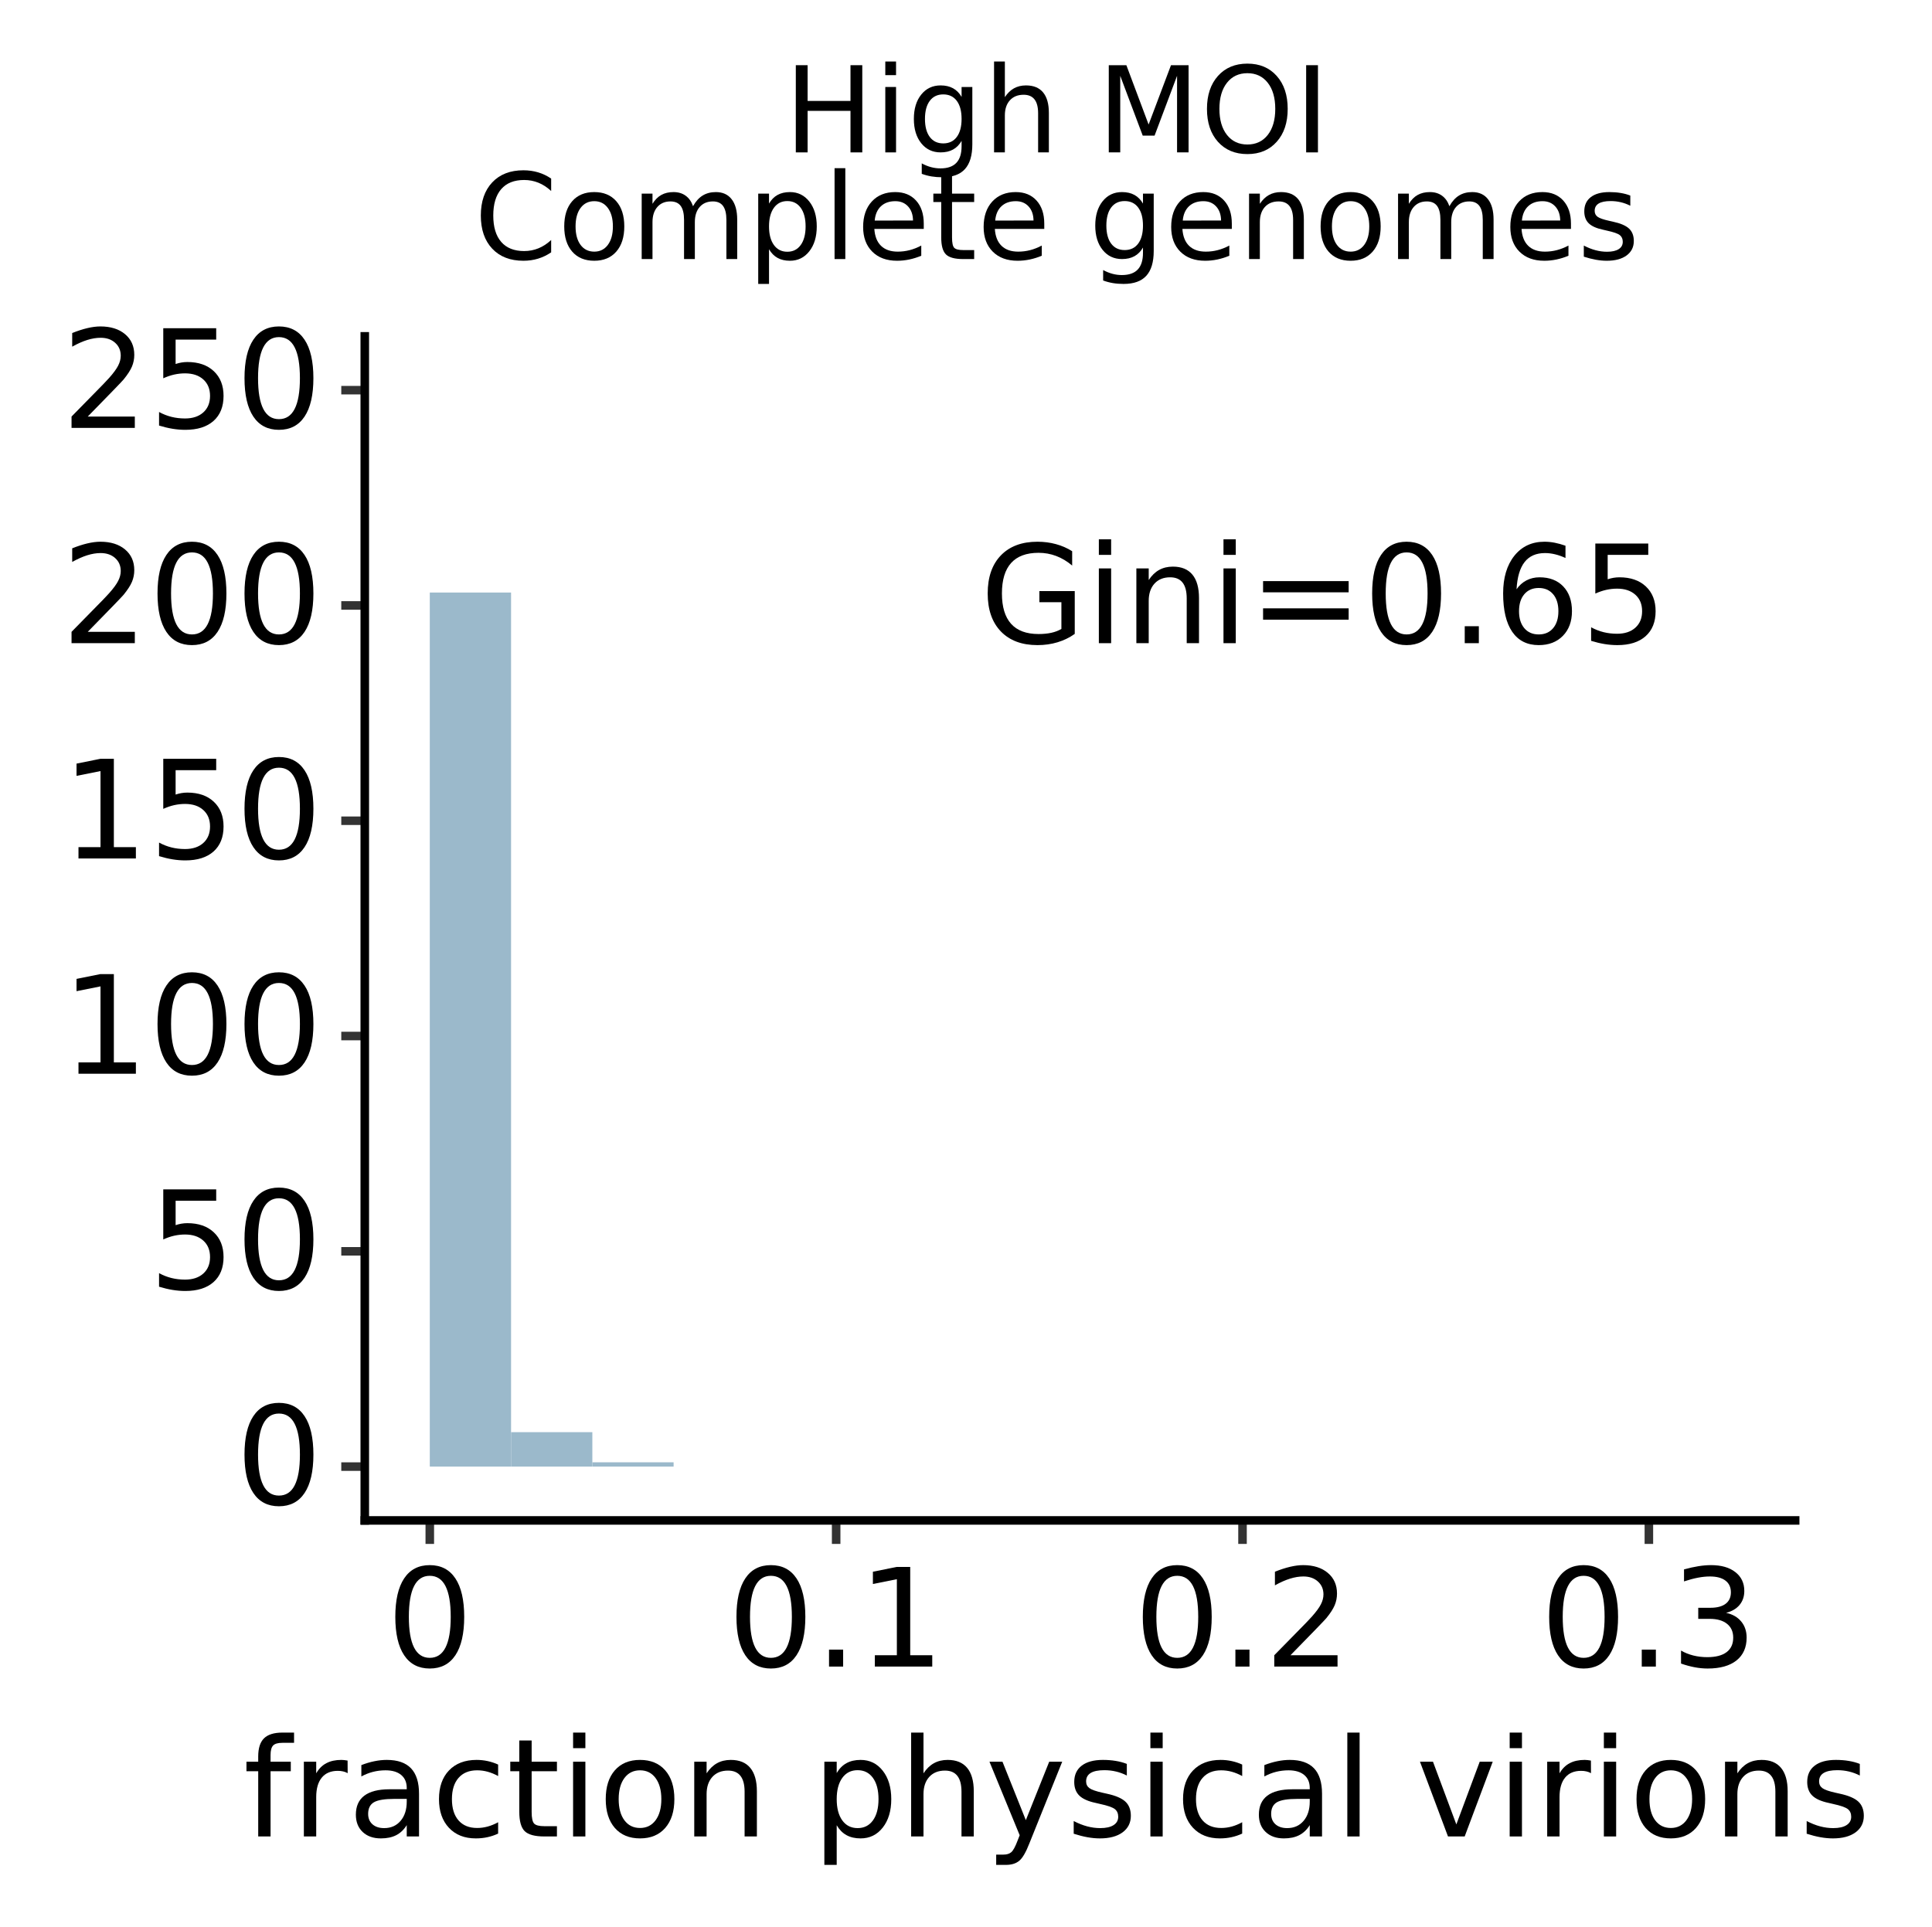
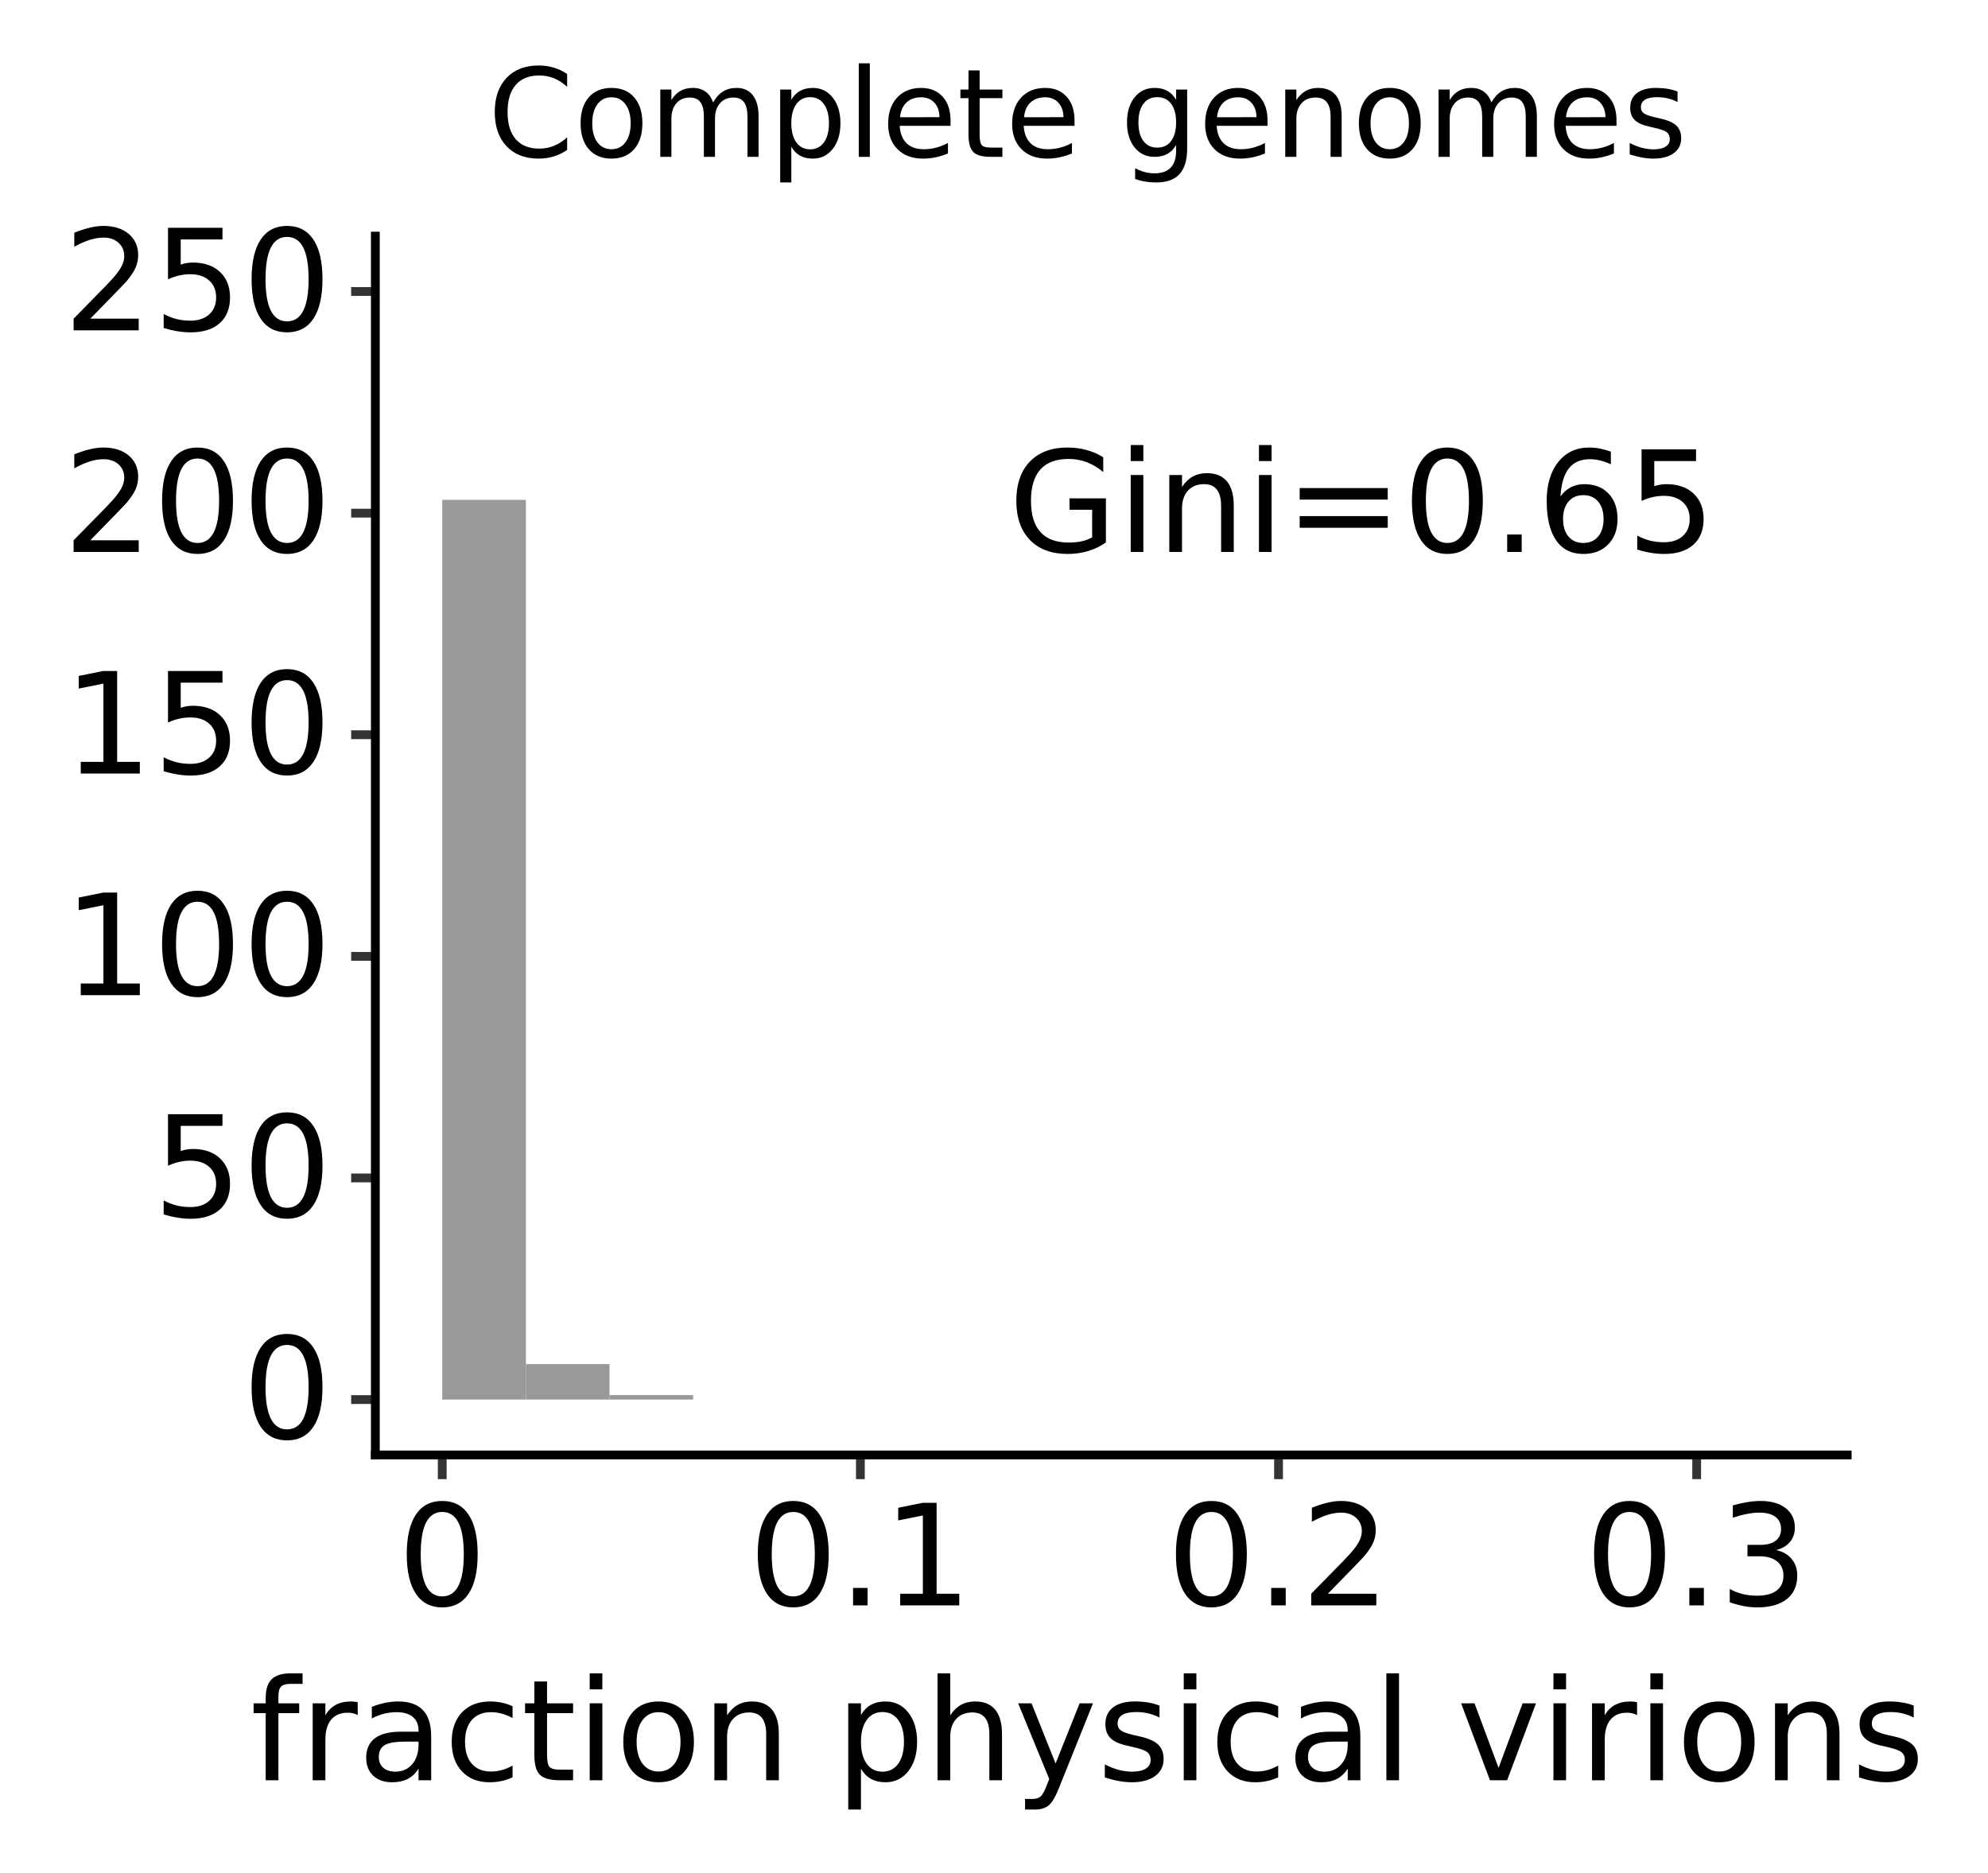
- <svg xmlns="http://www.w3.org/2000/svg" xmlns:xlink="http://www.w3.org/1999/xlink" width="226.104pt" height="225.49pt" viewBox="0 0 226.104 225.49" version="1.1">
+ <svg xmlns="http://www.w3.org/2000/svg" xmlns:xlink="http://www.w3.org/1999/xlink" width="226.104pt" height="212.971pt" viewBox="0 0 226.104 212.971" version="1.1">
  <defs>
    <style type="text/css">*{stroke-linejoin: round; stroke-linecap: butt}</style>
  </defs>
  <g id="figure_1">
    <g id="patch_1">
-       <path d="M 0 225.49  L 226.104 225.49  L 226.104 0  L 0 0  z " style="fill: #ffffff; stroke: #ffffff; stroke-linejoin: miter" />
+       <path d="M 0 212.971  L 226.104 212.971  L 226.104 0  L 0 0  z " style="fill: #ffffff; stroke: #ffffff; stroke-linejoin: miter" />
    </g>
    <g id="axes_1">
      <g id="patch_2">
-         <path d="M 42.69 177.97  L 210.09 177.97  L 210.09 39.37  L 42.69 39.37  z " style="fill: #ffffff" />
+         <path d="M 42.69 165.451  L 210.09 165.451  L 210.09 26.851  L 42.69 26.851  z " style="fill: #ffffff" />
      </g>
      <g id="matplotlib.axis_1">
        <g id="xtick_1">
          <g id="line2d_1">
-             <path d="M 50.299 177.97  " style="fill: none; stroke: #000000; stroke-width: 1.5" />
+             <path d="M 50.299 165.451  " style="fill: none; stroke: #000000; stroke-width: 1.5" />
            <defs>
-               <path id="mbdd7b489e9" d="M 0 0  L 0 2.75  " style="stroke: #333333" />
+               <path id="m77f8d688b2" d="M 0 0  L 0 2.75  " style="stroke: #333333" />
            </defs>
            <g>
-               <use xlink:href="#mbdd7b489e9" x="50.299" y="177.97" style="stroke: #333333" />
+               <use xlink:href="#m77f8d688b2" x="50.299" y="165.451" style="stroke: #333333" />
            </g>
          </g>
          <g id="text_1">
-             <g transform="translate(45.20909 195.0779)scale(0.16 -0.16)">
+             <g transform="translate(45.20909 182.5587)scale(0.16 -0.16)">
              <defs>
                <path id="DejaVuSans-30" d="M 2034 4250  Q 1547 4250 1301 3770  Q 1056 3291 1056 2328  Q 1056 1369 1301 889  Q 1547 409 2034 409  Q 2525 409 2770 889  Q 3016 1369 3016 2328  Q 3016 3291 2770 3770  Q 2525 4250 2034 4250  z M 2034 4750  Q 2819 4750 3233 4129  Q 3647 3509 3647 2328  Q 3647 1150 3233 529  Q 2819 -91 2034 -91  Q 1250 -91 836 529  Q 422 1150 422 2328  Q 422 3509 836 4129  Q 1250 4750 2034 4750  z " transform="scale(0.015625)" />
              </defs>
              <use xlink:href="#DejaVuSans-30" />
            </g>
          </g>
        </g>
        <g id="xtick_2">
          <g id="line2d_2">
-             <path d="M 97.856 177.97  " style="fill: none; stroke: #000000; stroke-width: 1.5" />
-             <g>
-               <use xlink:href="#mbdd7b489e9" x="97.856" y="177.97" style="stroke: #333333" />
+             <path d="M 97.856 165.451  " style="fill: none; stroke: #000000; stroke-width: 1.5" />
+             <g>
+               <use xlink:href="#m77f8d688b2" x="97.856" y="165.451" style="stroke: #333333" />
            </g>
          </g>
          <g id="text_2">
-             <g transform="translate(85.13341 195.0779)scale(0.16 -0.16)">
+             <g transform="translate(85.13341 182.5587)scale(0.16 -0.16)">
              <defs>
                <path id="DejaVuSans-2e" d="M 684 794  L 1344 794  L 1344 0  L 684 0  L 684 794  z " transform="scale(0.015625)" />
                <path id="DejaVuSans-31" d="M 794 531  L 1825 531  L 1825 4091  L 703 3866  L 703 4441  L 1819 4666  L 2450 4666  L 2450 531  L 3481 531  L 3481 0  L 794 0  L 794 531  z " transform="scale(0.015625)" />
              </defs>
              <use xlink:href="#DejaVuSans-30" />
              <use xlink:href="#DejaVuSans-2e" x="63.623" />
              <use xlink:href="#DejaVuSans-31" x="95.41" />
            </g>
          </g>
        </g>
        <g id="xtick_3">
          <g id="line2d_3">
-             <path d="M 145.413 177.97  " style="fill: none; stroke: #000000; stroke-width: 1.5" />
-             <g>
-               <use xlink:href="#mbdd7b489e9" x="145.413" y="177.97" style="stroke: #333333" />
+             <path d="M 145.413 165.451  " style="fill: none; stroke: #000000; stroke-width: 1.5" />
+             <g>
+               <use xlink:href="#m77f8d688b2" x="145.413" y="165.451" style="stroke: #333333" />
            </g>
          </g>
          <g id="text_3">
-             <g transform="translate(132.6902 195.0779)scale(0.16 -0.16)">
+             <g transform="translate(132.6902 182.5587)scale(0.16 -0.16)">
              <defs>
                <path id="DejaVuSans-32" d="M 1228 531  L 3431 531  L 3431 0  L 469 0  L 469 531  Q 828 903 1448 1529  Q 2069 2156 2228 2338  Q 2531 2678 2651 2914  Q 2772 3150 2772 3378  Q 2772 3750 2511 3984  Q 2250 4219 1831 4219  Q 1534 4219 1204 4116  Q 875 4013 500 3803  L 500 4441  Q 881 4594 1212 4672  Q 1544 4750 1819 4750  Q 2544 4750 2975 4387  Q 3406 4025 3406 3419  Q 3406 3131 3298 2873  Q 3191 2616 2906 2266  Q 2828 2175 2409 1742  Q 1991 1309 1228 531  z " transform="scale(0.015625)" />
              </defs>
              <use xlink:href="#DejaVuSans-30" />
              <use xlink:href="#DejaVuSans-2e" x="63.623" />
              <use xlink:href="#DejaVuSans-32" x="95.41" />
            </g>
          </g>
        </g>
        <g id="xtick_4">
          <g id="line2d_4">
-             <path d="M 192.97 177.97  " style="fill: none; stroke: #000000; stroke-width: 1.5" />
-             <g>
-               <use xlink:href="#mbdd7b489e9" x="192.97" y="177.97" style="stroke: #333333" />
+             <path d="M 192.97 165.451  " style="fill: none; stroke: #000000; stroke-width: 1.5" />
+             <g>
+               <use xlink:href="#m77f8d688b2" x="192.97" y="165.451" style="stroke: #333333" />
            </g>
          </g>
          <g id="text_4">
-             <g transform="translate(180.247 195.0779)scale(0.16 -0.16)">
+             <g transform="translate(180.247 182.5587)scale(0.16 -0.16)">
              <defs>
                <path id="DejaVuSans-33" d="M 2597 2516  Q 3050 2419 3304 2112  Q 3559 1806 3559 1356  Q 3559 666 3084 287  Q 2609 -91 1734 -91  Q 1441 -91 1130 -33  Q 819 25 488 141  L 488 750  Q 750 597 1062 519  Q 1375 441 1716 441  Q 2309 441 2620 675  Q 2931 909 2931 1356  Q 2931 1769 2642 2001  Q 2353 2234 1838 2234  L 1294 2234  L 1294 2753  L 1863 2753  Q 2328 2753 2575 2939  Q 2822 3125 2822 3475  Q 2822 3834 2567 4026  Q 2313 4219 1838 4219  Q 1578 4219 1281 4162  Q 984 4106 628 3988  L 628 4550  Q 988 4650 1302 4700  Q 1616 4750 1894 4750  Q 2613 4750 3031 4423  Q 3450 4097 3450 3541  Q 3450 3153 3228 2886  Q 3006 2619 2597 2516  z " transform="scale(0.015625)" />
              </defs>
              <use xlink:href="#DejaVuSans-30" />
              <use xlink:href="#DejaVuSans-2e" x="63.623" />
              <use xlink:href="#DejaVuSans-33" x="95.41" />
            </g>
          </g>
        </g>
        <g id="xtick_5" />
        <g id="xtick_6" />
        <g id="xtick_7" />
        <g id="text_5">
-           <g transform="translate(28.47625 214.9629)scale(0.16 -0.16)">
+           <g transform="translate(28.47625 202.4437)scale(0.16 -0.16)">
            <defs>
              <path id="DejaVuSans-66" d="M 2375 4863  L 2375 4384  L 1825 4384  Q 1516 4384 1395 4259  Q 1275 4134 1275 3809  L 1275 3500  L 2222 3500  L 2222 3053  L 1275 3053  L 1275 0  L 697 0  L 697 3053  L 147 3053  L 147 3500  L 697 3500  L 697 3744  Q 697 4328 969 4595  Q 1241 4863 1831 4863  L 2375 4863  z " transform="scale(0.015625)" />
              <path id="DejaVuSans-72" d="M 2631 2963  Q 2534 3019 2420 3045  Q 2306 3072 2169 3072  Q 1681 3072 1420 2755  Q 1159 2438 1159 1844  L 1159 0  L 581 0  L 581 3500  L 1159 3500  L 1159 2956  Q 1341 3275 1631 3429  Q 1922 3584 2338 3584  Q 2397 3584 2469 3576  Q 2541 3569 2628 3553  L 2631 2963  z " transform="scale(0.015625)" />
              <path id="DejaVuSans-61" d="M 2194 1759  Q 1497 1759 1228 1600  Q 959 1441 959 1056  Q 959 750 1161 570  Q 1363 391 1709 391  Q 2188 391 2477 730  Q 2766 1069 2766 1631  L 2766 1759  L 2194 1759  z M 3341 1997  L 3341 0  L 2766 0  L 2766 531  Q 2569 213 2275 61  Q 1981 -91 1556 -91  Q 1019 -91 701 211  Q 384 513 384 1019  Q 384 1609 779 1909  Q 1175 2209 1959 2209  L 2766 2209  L 2766 2266  Q 2766 2663 2505 2880  Q 2244 3097 1772 3097  Q 1472 3097 1187 3025  Q 903 2953 641 2809  L 641 3341  Q 956 3463 1253 3523  Q 1550 3584 1831 3584  Q 2591 3584 2966 3190  Q 3341 2797 3341 1997  z " transform="scale(0.015625)" />
              <path id="DejaVuSans-63" d="M 3122 3366  L 3122 2828  Q 2878 2963 2633 3030  Q 2388 3097 2138 3097  Q 1578 3097 1268 2742  Q 959 2388 959 1747  Q 959 1106 1268 751  Q 1578 397 2138 397  Q 2388 397 2633 464  Q 2878 531 3122 666  L 3122 134  Q 2881 22 2623 -34  Q 2366 -91 2075 -91  Q 1284 -91 818 406  Q 353 903 353 1747  Q 353 2603 823 3093  Q 1294 3584 2113 3584  Q 2378 3584 2631 3529  Q 2884 3475 3122 3366  z " transform="scale(0.015625)" />
              <path id="DejaVuSans-74" d="M 1172 4494  L 1172 3500  L 2356 3500  L 2356 3053  L 1172 3053  L 1172 1153  Q 1172 725 1289 603  Q 1406 481 1766 481  L 2356 481  L 2356 0  L 1766 0  Q 1100 0 847 248  Q 594 497 594 1153  L 594 3053  L 172 3053  L 172 3500  L 594 3500  L 594 4494  L 1172 4494  z " transform="scale(0.015625)" />
              <path id="DejaVuSans-69" d="M 603 3500  L 1178 3500  L 1178 0  L 603 0  L 603 3500  z M 603 4863  L 1178 4863  L 1178 4134  L 603 4134  L 603 4863  z " transform="scale(0.015625)" />
              <path id="DejaVuSans-6f" d="M 1959 3097  Q 1497 3097 1228 2736  Q 959 2375 959 1747  Q 959 1119 1226 758  Q 1494 397 1959 397  Q 2419 397 2687 759  Q 2956 1122 2956 1747  Q 2956 2369 2687 2733  Q 2419 3097 1959 3097  z M 1959 3584  Q 2709 3584 3137 3096  Q 3566 2609 3566 1747  Q 3566 888 3137 398  Q 2709 -91 1959 -91  Q 1206 -91 779 398  Q 353 888 353 1747  Q 353 2609 779 3096  Q 1206 3584 1959 3584  z " transform="scale(0.015625)" />
              <path id="DejaVuSans-6e" d="M 3513 2113  L 3513 0  L 2938 0  L 2938 2094  Q 2938 2591 2744 2837  Q 2550 3084 2163 3084  Q 1697 3084 1428 2787  Q 1159 2491 1159 1978  L 1159 0  L 581 0  L 581 3500  L 1159 3500  L 1159 2956  Q 1366 3272 1645 3428  Q 1925 3584 2291 3584  Q 2894 3584 3203 3211  Q 3513 2838 3513 2113  z " transform="scale(0.015625)" />
              <path id="DejaVuSans-20" transform="scale(0.015625)" />
              <path id="DejaVuSans-70" d="M 1159 525  L 1159 -1331  L 581 -1331  L 581 3500  L 1159 3500  L 1159 2969  Q 1341 3281 1617 3432  Q 1894 3584 2278 3584  Q 2916 3584 3314 3078  Q 3713 2572 3713 1747  Q 3713 922 3314 415  Q 2916 -91 2278 -91  Q 1894 -91 1617 61  Q 1341 213 1159 525  z M 3116 1747  Q 3116 2381 2855 2742  Q 2594 3103 2138 3103  Q 1681 3103 1420 2742  Q 1159 2381 1159 1747  Q 1159 1113 1420 752  Q 1681 391 2138 391  Q 2594 391 2855 752  Q 3116 1113 3116 1747  z " transform="scale(0.015625)" />
              <path id="DejaVuSans-68" d="M 3513 2113  L 3513 0  L 2938 0  L 2938 2094  Q 2938 2591 2744 2837  Q 2550 3084 2163 3084  Q 1697 3084 1428 2787  Q 1159 2491 1159 1978  L 1159 0  L 581 0  L 581 4863  L 1159 4863  L 1159 2956  Q 1366 3272 1645 3428  Q 1925 3584 2291 3584  Q 2894 3584 3203 3211  Q 3513 2838 3513 2113  z " transform="scale(0.015625)" />
              <path id="DejaVuSans-79" d="M 2059 -325  Q 1816 -950 1584 -1140  Q 1353 -1331 966 -1331  L 506 -1331  L 506 -850  L 844 -850  Q 1081 -850 1212 -737  Q 1344 -625 1503 -206  L 1606 56  L 191 3500  L 800 3500  L 1894 763  L 2988 3500  L 3597 3500  L 2059 -325  z " transform="scale(0.015625)" />
              <path id="DejaVuSans-73" d="M 2834 3397  L 2834 2853  Q 2591 2978 2328 3040  Q 2066 3103 1784 3103  Q 1356 3103 1142 2972  Q 928 2841 928 2578  Q 928 2378 1081 2264  Q 1234 2150 1697 2047  L 1894 2003  Q 2506 1872 2764 1633  Q 3022 1394 3022 966  Q 3022 478 2636 193  Q 2250 -91 1575 -91  Q 1294 -91 989 -36  Q 684 19 347 128  L 347 722  Q 666 556 975 473  Q 1284 391 1588 391  Q 1994 391 2212 530  Q 2431 669 2431 922  Q 2431 1156 2273 1281  Q 2116 1406 1581 1522  L 1381 1569  Q 847 1681 609 1914  Q 372 2147 372 2553  Q 372 3047 722 3315  Q 1072 3584 1716 3584  Q 2034 3584 2315 3537  Q 2597 3491 2834 3397  z " transform="scale(0.015625)" />
              <path id="DejaVuSans-6c" d="M 603 4863  L 1178 4863  L 1178 0  L 603 0  L 603 4863  z " transform="scale(0.015625)" />
              <path id="DejaVuSans-76" d="M 191 3500  L 800 3500  L 1894 563  L 2988 3500  L 3597 3500  L 2284 0  L 1503 0  L 191 3500  z " transform="scale(0.015625)" />
            </defs>
            <use xlink:href="#DejaVuSans-66" />
            <use xlink:href="#DejaVuSans-72" x="35.205" />
            <use xlink:href="#DejaVuSans-61" x="76.318" />
            <use xlink:href="#DejaVuSans-63" x="137.598" />
            <use xlink:href="#DejaVuSans-74" x="192.578" />
            <use xlink:href="#DejaVuSans-69" x="231.787" />
            <use xlink:href="#DejaVuSans-6f" x="259.57" />
            <use xlink:href="#DejaVuSans-6e" x="320.752" />
            <use xlink:href="#DejaVuSans-20" x="384.131" />
            <use xlink:href="#DejaVuSans-70" x="415.918" />
            <use xlink:href="#DejaVuSans-68" x="479.395" />
            <use xlink:href="#DejaVuSans-79" x="542.773" />
            <use xlink:href="#DejaVuSans-73" x="601.953" />
            <use xlink:href="#DejaVuSans-69" x="654.053" />
            <use xlink:href="#DejaVuSans-63" x="681.836" />
            <use xlink:href="#DejaVuSans-61" x="736.816" />
            <use xlink:href="#DejaVuSans-6c" x="798.096" />
            <use xlink:href="#DejaVuSans-20" x="825.879" />
            <use xlink:href="#DejaVuSans-76" x="857.666" />
            <use xlink:href="#DejaVuSans-69" x="916.846" />
            <use xlink:href="#DejaVuSans-72" x="944.629" />
            <use xlink:href="#DejaVuSans-69" x="985.742" />
            <use xlink:href="#DejaVuSans-6f" x="1013.525" />
            <use xlink:href="#DejaVuSans-6e" x="1074.707" />
            <use xlink:href="#DejaVuSans-73" x="1138.086" />
          </g>
        </g>
      </g>
      <g id="matplotlib.axis_2">
        <g id="ytick_1">
          <g id="line2d_5">
-             <path d="M 42.69 171.67  " style="fill: none; stroke: #000000; stroke-width: 1.5" />
+             <path d="M 42.69 159.151  " style="fill: none; stroke: #000000; stroke-width: 1.5" />
            <defs>
-               <path id="m100220a087" d="M 0 0  L -2.75 0  " style="stroke: #333333" />
+               <path id="m07ebbb6984" d="M 0 0  L -2.75 0  " style="stroke: #333333" />
            </defs>
            <g>
-               <use xlink:href="#m100220a087" x="42.69" y="171.67" style="stroke: #333333" />
+               <use xlink:href="#m07ebbb6984" x="42.69" y="159.151" style="stroke: #333333" />
            </g>
          </g>
          <g id="text_6">
-             <g transform="translate(27.56 176.0854)scale(0.16 -0.16)">
+             <g transform="translate(27.56 163.5662)scale(0.16 -0.16)">
              <use xlink:href="#DejaVuSans-30" />
            </g>
          </g>
        </g>
        <g id="ytick_2">
          <g id="line2d_6">
-             <path d="M 42.69 146.47  " style="fill: none; stroke: #000000; stroke-width: 1.5" />
-             <g>
-               <use xlink:href="#m100220a087" x="42.69" y="146.47" style="stroke: #333333" />
+             <path d="M 42.69 133.951  " style="fill: none; stroke: #000000; stroke-width: 1.5" />
+             <g>
+               <use xlink:href="#m07ebbb6984" x="42.69" y="133.951" style="stroke: #333333" />
            </g>
          </g>
          <g id="text_7">
-             <g transform="translate(17.38 150.8854)scale(0.16 -0.16)">
+             <g transform="translate(17.38 138.3662)scale(0.16 -0.16)">
              <defs>
                <path id="DejaVuSans-35" d="M 691 4666  L 3169 4666  L 3169 4134  L 1269 4134  L 1269 2991  Q 1406 3038 1543 3061  Q 1681 3084 1819 3084  Q 2600 3084 3056 2656  Q 3513 2228 3513 1497  Q 3513 744 3044 326  Q 2575 -91 1722 -91  Q 1428 -91 1123 -41  Q 819 9 494 109  L 494 744  Q 775 591 1075 516  Q 1375 441 1709 441  Q 2250 441 2565 725  Q 2881 1009 2881 1497  Q 2881 1984 2565 2268  Q 2250 2553 1709 2553  Q 1456 2553 1204 2497  Q 953 2441 691 2322  L 691 4666  z " transform="scale(0.015625)" />
              </defs>
              <use xlink:href="#DejaVuSans-35" />
              <use xlink:href="#DejaVuSans-30" x="63.623" />
            </g>
          </g>
        </g>
        <g id="ytick_3">
          <g id="line2d_7">
-             <path d="M 42.69 121.27  " style="fill: none; stroke: #000000; stroke-width: 1.5" />
-             <g>
-               <use xlink:href="#m100220a087" x="42.69" y="121.27" style="stroke: #333333" />
+             <path d="M 42.69 108.751  " style="fill: none; stroke: #000000; stroke-width: 1.5" />
+             <g>
+               <use xlink:href="#m07ebbb6984" x="42.69" y="108.751" style="stroke: #333333" />
            </g>
          </g>
          <g id="text_8">
-             <g transform="translate(7.2 125.6854)scale(0.16 -0.16)">
+             <g transform="translate(7.2 113.1662)scale(0.16 -0.16)">
              <use xlink:href="#DejaVuSans-31" />
              <use xlink:href="#DejaVuSans-30" x="63.623" />
              <use xlink:href="#DejaVuSans-30" x="127.246" />
            </g>
          </g>
        </g>
        <g id="ytick_4">
          <g id="line2d_8">
-             <path d="M 42.69 96.07  " style="fill: none; stroke: #000000; stroke-width: 1.5" />
-             <g>
-               <use xlink:href="#m100220a087" x="42.69" y="96.07" style="stroke: #333333" />
+             <path d="M 42.69 83.551  " style="fill: none; stroke: #000000; stroke-width: 1.5" />
+             <g>
+               <use xlink:href="#m07ebbb6984" x="42.69" y="83.551" style="stroke: #333333" />
            </g>
          </g>
          <g id="text_9">
-             <g transform="translate(7.2 100.4854)scale(0.16 -0.16)">
+             <g transform="translate(7.2 87.96615)scale(0.16 -0.16)">
              <use xlink:href="#DejaVuSans-31" />
              <use xlink:href="#DejaVuSans-35" x="63.623" />
              <use xlink:href="#DejaVuSans-30" x="127.246" />
            </g>
          </g>
        </g>
        <g id="ytick_5">
          <g id="line2d_9">
-             <path d="M 42.69 70.87  " style="fill: none; stroke: #000000; stroke-width: 1.5" />
-             <g>
-               <use xlink:href="#m100220a087" x="42.69" y="70.87" style="stroke: #333333" />
+             <path d="M 42.69 58.351  " style="fill: none; stroke: #000000; stroke-width: 1.5" />
+             <g>
+               <use xlink:href="#m07ebbb6984" x="42.69" y="58.351" style="stroke: #333333" />
            </g>
          </g>
          <g id="text_10">
-             <g transform="translate(7.2 75.28541)scale(0.16 -0.16)">
+             <g transform="translate(7.2 62.76615)scale(0.16 -0.16)">
              <use xlink:href="#DejaVuSans-32" />
              <use xlink:href="#DejaVuSans-30" x="63.623" />
              <use xlink:href="#DejaVuSans-30" x="127.246" />
            </g>
          </g>
        </g>
        <g id="ytick_6">
          <g id="line2d_10">
-             <path d="M 42.69 45.67  " style="fill: none; stroke: #000000; stroke-width: 1.5" />
-             <g>
-               <use xlink:href="#m100220a087" x="42.69" y="45.67" style="stroke: #333333" />
+             <path d="M 42.69 33.151  " style="fill: none; stroke: #000000; stroke-width: 1.5" />
+             <g>
+               <use xlink:href="#m07ebbb6984" x="42.69" y="33.151" style="stroke: #333333" />
            </g>
          </g>
          <g id="text_11">
-             <g transform="translate(7.2 50.08541)scale(0.16 -0.16)">
+             <g transform="translate(7.2 37.56615)scale(0.16 -0.16)">
              <use xlink:href="#DejaVuSans-32" />
              <use xlink:href="#DejaVuSans-35" x="63.623" />
              <use xlink:href="#DejaVuSans-30" x="127.246" />
            </g>
          </g>
        </g>
        <g id="ytick_7" />
        <g id="ytick_8" />
        <g id="ytick_9" />
        <g id="ytick_10" />
        <g id="ytick_11" />
      </g>
      <g id="PolyCollection_1">
-         <path d="M 50.299 171.67  L 50.299 69.358  L 59.81 69.358  L 59.81 171.67  z " clip-path="url(#paaf84d86c2)" style="fill: #9bb9cb" />
-         <path d="M 59.81 171.67  L 59.81 167.638  L 69.322 167.638  L 69.322 171.67  z " clip-path="url(#paaf84d86c2)" style="fill: #9bb9cb" />
-         <path d="M 69.322 171.67  L 69.322 171.166  L 78.833 171.166  L 78.833 171.67  z " clip-path="url(#paaf84d86c2)" style="fill: #9bb9cb" />
-         <path d="M 78.833 171.67  L 78.833 171.67  L 88.345 171.67  L 88.345 171.67  z " clip-path="url(#paaf84d86c2)" style="fill: #9bb9cb" />
-         <path d="M 88.345 171.67  L 88.345 171.67  L 97.856 171.67  L 97.856 171.67  z " clip-path="url(#paaf84d86c2)" style="fill: #9bb9cb" />
-         <path d="M 97.856 171.67  L 97.856 171.67  L 107.367 171.67  L 107.367 171.67  z " clip-path="url(#paaf84d86c2)" style="fill: #9bb9cb" />
-         <path d="M 107.367 171.67  L 107.367 171.67  L 116.879 171.67  L 116.879 171.67  z " clip-path="url(#paaf84d86c2)" style="fill: #9bb9cb" />
-         <path d="M 116.879 171.67  L 116.879 171.67  L 126.39 171.67  L 126.39 171.67  z " clip-path="url(#paaf84d86c2)" style="fill: #9bb9cb" />
-         <path d="M 126.39 171.67  L 126.39 171.67  L 135.901 171.67  L 135.901 171.67  z " clip-path="url(#paaf84d86c2)" style="fill: #9bb9cb" />
-         <path d="M 135.901 171.67  L 135.901 171.67  L 145.413 171.67  L 145.413 171.67  z " clip-path="url(#paaf84d86c2)" style="fill: #9bb9cb" />
-         <path d="M 145.413 171.67  L 145.413 171.67  L 154.924 171.67  L 154.924 171.67  z " clip-path="url(#paaf84d86c2)" style="fill: #9bb9cb" />
-         <path d="M 154.924 171.67  L 154.924 171.67  L 164.435 171.67  L 164.435 171.67  z " clip-path="url(#paaf84d86c2)" style="fill: #9bb9cb" />
-         <path d="M 164.435 171.67  L 164.435 171.67  L 173.947 171.67  L 173.947 171.67  z " clip-path="url(#paaf84d86c2)" style="fill: #9bb9cb" />
-         <path d="M 173.947 171.67  L 173.947 171.67  L 183.458 171.67  L 183.458 171.67  z " clip-path="url(#paaf84d86c2)" style="fill: #9bb9cb" />
-         <path d="M 183.458 171.67  L 183.458 171.67  L 192.97 171.67  L 192.97 171.67  z " clip-path="url(#paaf84d86c2)" style="fill: #9bb9cb" />
-         <path d="M 192.97 171.67  L 192.97 171.67  L 202.481 171.67  L 202.481 171.67  z " clip-path="url(#paaf84d86c2)" style="fill: #9bb9cb" />
+         <path d="M 50.299 159.151  L 50.299 56.839  L 59.81 56.839  L 59.81 159.151  z " clip-path="url(#pe67f41078e)" style="fill: #999999" />
+         <path d="M 59.81 159.151  L 59.81 155.119  L 69.322 155.119  L 69.322 159.151  z " clip-path="url(#pe67f41078e)" style="fill: #999999" />
+         <path d="M 69.322 159.151  L 69.322 158.647  L 78.833 158.647  L 78.833 159.151  z " clip-path="url(#pe67f41078e)" style="fill: #999999" />
+         <path d="M 78.833 159.151  L 78.833 159.151  L 88.345 159.151  L 88.345 159.151  z " clip-path="url(#pe67f41078e)" style="fill: #999999" />
+         <path d="M 88.345 159.151  L 88.345 159.151  L 97.856 159.151  L 97.856 159.151  z " clip-path="url(#pe67f41078e)" style="fill: #999999" />
+         <path d="M 97.856 159.151  L 97.856 159.151  L 107.367 159.151  L 107.367 159.151  z " clip-path="url(#pe67f41078e)" style="fill: #999999" />
+         <path d="M 107.367 159.151  L 107.367 159.151  L 116.879 159.151  L 116.879 159.151  z " clip-path="url(#pe67f41078e)" style="fill: #999999" />
+         <path d="M 116.879 159.151  L 116.879 159.151  L 126.39 159.151  L 126.39 159.151  z " clip-path="url(#pe67f41078e)" style="fill: #999999" />
+         <path d="M 126.39 159.151  L 126.39 159.151  L 135.901 159.151  L 135.901 159.151  z " clip-path="url(#pe67f41078e)" style="fill: #999999" />
+         <path d="M 135.901 159.151  L 135.901 159.151  L 145.413 159.151  L 145.413 159.151  z " clip-path="url(#pe67f41078e)" style="fill: #999999" />
+         <path d="M 145.413 159.151  L 145.413 159.151  L 154.924 159.151  L 154.924 159.151  z " clip-path="url(#pe67f41078e)" style="fill: #999999" />
+         <path d="M 154.924 159.151  L 154.924 159.151  L 164.435 159.151  L 164.435 159.151  z " clip-path="url(#pe67f41078e)" style="fill: #999999" />
+         <path d="M 164.435 159.151  L 164.435 159.151  L 173.947 159.151  L 173.947 159.151  z " clip-path="url(#pe67f41078e)" style="fill: #999999" />
+         <path d="M 173.947 159.151  L 173.947 159.151  L 183.458 159.151  L 183.458 159.151  z " clip-path="url(#pe67f41078e)" style="fill: #999999" />
+         <path d="M 183.458 159.151  L 183.458 159.151  L 192.97 159.151  L 192.97 159.151  z " clip-path="url(#pe67f41078e)" style="fill: #999999" />
+         <path d="M 192.97 159.151  L 192.97 159.151  L 202.481 159.151  L 202.481 159.151  z " clip-path="url(#pe67f41078e)" style="fill: #999999" />
      </g>
      <g id="text_12">
-         <g clip-path="url(#paaf84d86c2)">
-           <g transform="translate(114.6941 75.28541)scale(0.16 -0.16)">
+         <g clip-path="url(#pe67f41078e)">
+           <g transform="translate(114.6941 62.76615)scale(0.16 -0.16)">
            <defs>
              <path id="DejaVuSans-47" d="M 3809 666  L 3809 1919  L 2778 1919  L 2778 2438  L 4434 2438  L 4434 434  Q 4069 175 3628 42  Q 3188 -91 2688 -91  Q 1594 -91 976 548  Q 359 1188 359 2328  Q 359 3472 976 4111  Q 1594 4750 2688 4750  Q 3144 4750 3555 4637  Q 3966 4525 4313 4306  L 4313 3634  Q 3963 3931 3569 4081  Q 3175 4231 2741 4231  Q 1884 4231 1454 3753  Q 1025 3275 1025 2328  Q 1025 1384 1454 906  Q 1884 428 2741 428  Q 3075 428 3337 486  Q 3600 544 3809 666  z " transform="scale(0.015625)" />
              <path id="DejaVuSans-3d" d="M 678 2906  L 4684 2906  L 4684 2381  L 678 2381  L 678 2906  z M 678 1631  L 4684 1631  L 4684 1100  L 678 1100  L 678 1631  z " transform="scale(0.015625)" />
              <path id="DejaVuSans-36" d="M 2113 2584  Q 1688 2584 1439 2293  Q 1191 2003 1191 1497  Q 1191 994 1439 701  Q 1688 409 2113 409  Q 2538 409 2786 701  Q 3034 994 3034 1497  Q 3034 2003 2786 2293  Q 2538 2584 2113 2584  z M 3366 4563  L 3366 3988  Q 3128 4100 2886 4159  Q 2644 4219 2406 4219  Q 1781 4219 1451 3797  Q 1122 3375 1075 2522  Q 1259 2794 1537 2939  Q 1816 3084 2150 3084  Q 2853 3084 3261 2657  Q 3669 2231 3669 1497  Q 3669 778 3244 343  Q 2819 -91 2113 -91  Q 1303 -91 875 529  Q 447 1150 447 2328  Q 447 3434 972 4092  Q 1497 4750 2381 4750  Q 2619 4750 2861 4703  Q 3103 4656 3366 4563  z " transform="scale(0.015625)" />
            </defs>
            <use xlink:href="#DejaVuSans-47" />
            <use xlink:href="#DejaVuSans-69" x="77.49" />
            <use xlink:href="#DejaVuSans-6e" x="105.273" />
            <use xlink:href="#DejaVuSans-69" x="168.652" />
            <use xlink:href="#DejaVuSans-3d" x="196.436" />
            <use xlink:href="#DejaVuSans-30" x="280.225" />
            <use xlink:href="#DejaVuSans-2e" x="343.848" />
            <use xlink:href="#DejaVuSans-36" x="375.635" />
            <use xlink:href="#DejaVuSans-35" x="439.258" />
          </g>
        </g>
      </g>
      <g id="patch_3">
-         <path d="M 42.69 177.97  L 42.69 39.37  " style="fill: none; stroke: #000000; stroke-linejoin: miter; stroke-linecap: square" />
+         <path d="M 42.69 165.451  L 42.69 26.851  " style="fill: none; stroke: #000000; stroke-linejoin: miter; stroke-linecap: square" />
      </g>
      <g id="patch_4">
-         <path d="M 42.69 177.97  L 210.09 177.97  " style="fill: none; stroke: #000000; stroke-linejoin: miter; stroke-linecap: square" />
+         <path d="M 42.69 165.451  L 210.09 165.451  " style="fill: none; stroke: #000000; stroke-linejoin: miter; stroke-linecap: square" />
      </g>
    </g>
    <g id="text_13">
-       <g transform="translate(91.76125 17.83781)scale(0.14 -0.14)">
-         <defs>
-           <path id="DejaVuSans-48" d="M 628 4666  L 1259 4666  L 1259 2753  L 3553 2753  L 3553 4666  L 4184 4666  L 4184 0  L 3553 0  L 3553 2222  L 1259 2222  L 1259 0  L 628 0  L 628 4666  z " transform="scale(0.015625)" />
-           <path id="DejaVuSans-67" d="M 2906 1791  Q 2906 2416 2648 2759  Q 2391 3103 1925 3103  Q 1463 3103 1205 2759  Q 947 2416 947 1791  Q 947 1169 1205 825  Q 1463 481 1925 481  Q 2391 481 2648 825  Q 2906 1169 2906 1791  z M 3481 434  Q 3481 -459 3084 -895  Q 2688 -1331 1869 -1331  Q 1566 -1331 1297 -1286  Q 1028 -1241 775 -1147  L 775 -588  Q 1028 -725 1275 -790  Q 1522 -856 1778 -856  Q 2344 -856 2625 -561  Q 2906 -266 2906 331  L 2906 616  Q 2728 306 2450 153  Q 2172 0 1784 0  Q 1141 0 747 490  Q 353 981 353 1791  Q 353 2603 747 3093  Q 1141 3584 1784 3584  Q 2172 3584 2450 3431  Q 2728 3278 2906 2969  L 2906 3500  L 3481 3500  L 3481 434  z " transform="scale(0.015625)" />
-           <path id="DejaVuSans-4d" d="M 628 4666  L 1569 4666  L 2759 1491  L 3956 4666  L 4897 4666  L 4897 0  L 4281 0  L 4281 4097  L 3078 897  L 2444 897  L 1241 4097  L 1241 0  L 628 0  L 628 4666  z " transform="scale(0.015625)" />
-           <path id="DejaVuSans-4f" d="M 2522 4238  Q 1834 4238 1429 3725  Q 1025 3213 1025 2328  Q 1025 1447 1429 934  Q 1834 422 2522 422  Q 3209 422 3611 934  Q 4013 1447 4013 2328  Q 4013 3213 3611 3725  Q 3209 4238 2522 4238  z M 2522 4750  Q 3503 4750 4090 4092  Q 4678 3434 4678 2328  Q 4678 1225 4090 567  Q 3503 -91 2522 -91  Q 1538 -91 948 565  Q 359 1222 359 2328  Q 359 3434 948 4092  Q 1538 4750 2522 4750  z " transform="scale(0.015625)" />
-           <path id="DejaVuSans-49" d="M 628 4666  L 1259 4666  L 1259 0  L 628 0  L 628 4666  z " transform="scale(0.015625)" />
-         </defs>
-         <use xlink:href="#DejaVuSans-48" />
-         <use xlink:href="#DejaVuSans-69" x="75.195" />
-         <use xlink:href="#DejaVuSans-67" x="102.979" />
-         <use xlink:href="#DejaVuSans-68" x="166.455" />
-         <use xlink:href="#DejaVuSans-20" x="229.834" />
-         <use xlink:href="#DejaVuSans-4d" x="261.621" />
-         <use xlink:href="#DejaVuSans-4f" x="347.9" />
-         <use xlink:href="#DejaVuSans-49" x="426.611" />
-       </g>
-       <g transform="translate(55.48594 30.32341)scale(0.14 -0.14)">
+       <g transform="translate(55.48594 17.83781)scale(0.14 -0.14)">
        <defs>
          <path id="DejaVuSans-43" d="M 4122 4306  L 4122 3641  Q 3803 3938 3442 4084  Q 3081 4231 2675 4231  Q 1875 4231 1450 3742  Q 1025 3253 1025 2328  Q 1025 1406 1450 917  Q 1875 428 2675 428  Q 3081 428 3442 575  Q 3803 722 4122 1019  L 4122 359  Q 3791 134 3420 21  Q 3050 -91 2638 -91  Q 1578 -91 968 557  Q 359 1206 359 2328  Q 359 3453 968 4101  Q 1578 4750 2638 4750  Q 3056 4750 3426 4639  Q 3797 4528 4122 4306  z " transform="scale(0.015625)" />
          <path id="DejaVuSans-6d" d="M 3328 2828  Q 3544 3216 3844 3400  Q 4144 3584 4550 3584  Q 5097 3584 5394 3201  Q 5691 2819 5691 2113  L 5691 0  L 5113 0  L 5113 2094  Q 5113 2597 4934 2840  Q 4756 3084 4391 3084  Q 3944 3084 3684 2787  Q 3425 2491 3425 1978  L 3425 0  L 2847 0  L 2847 2094  Q 2847 2600 2669 2842  Q 2491 3084 2119 3084  Q 1678 3084 1418 2786  Q 1159 2488 1159 1978  L 1159 0  L 581 0  L 581 3500  L 1159 3500  L 1159 2956  Q 1356 3278 1631 3431  Q 1906 3584 2284 3584  Q 2666 3584 2933 3390  Q 3200 3197 3328 2828  z " transform="scale(0.015625)" />
          <path id="DejaVuSans-65" d="M 3597 1894  L 3597 1613  L 953 1613  Q 991 1019 1311 708  Q 1631 397 2203 397  Q 2534 397 2845 478  Q 3156 559 3463 722  L 3463 178  Q 3153 47 2828 -22  Q 2503 -91 2169 -91  Q 1331 -91 842 396  Q 353 884 353 1716  Q 353 2575 817 3079  Q 1281 3584 2069 3584  Q 2775 3584 3186 3129  Q 3597 2675 3597 1894  z M 3022 2063  Q 3016 2534 2758 2815  Q 2500 3097 2075 3097  Q 1594 3097 1305 2825  Q 1016 2553 972 2059  L 3022 2063  z " transform="scale(0.015625)" />
+           <path id="DejaVuSans-67" d="M 2906 1791  Q 2906 2416 2648 2759  Q 2391 3103 1925 3103  Q 1463 3103 1205 2759  Q 947 2416 947 1791  Q 947 1169 1205 825  Q 1463 481 1925 481  Q 2391 481 2648 825  Q 2906 1169 2906 1791  z M 3481 434  Q 3481 -459 3084 -895  Q 2688 -1331 1869 -1331  Q 1566 -1331 1297 -1286  Q 1028 -1241 775 -1147  L 775 -588  Q 1028 -725 1275 -790  Q 1522 -856 1778 -856  Q 2344 -856 2625 -561  Q 2906 -266 2906 331  L 2906 616  Q 2728 306 2450 153  Q 2172 0 1784 0  Q 1141 0 747 490  Q 353 981 353 1791  Q 353 2603 747 3093  Q 1141 3584 1784 3584  Q 2172 3584 2450 3431  Q 2728 3278 2906 2969  L 2906 3500  L 3481 3500  L 3481 434  z " transform="scale(0.015625)" />
        </defs>
        <use xlink:href="#DejaVuSans-43" />
        <use xlink:href="#DejaVuSans-6f" x="69.824" />
        <use xlink:href="#DejaVuSans-6d" x="131.006" />
        <use xlink:href="#DejaVuSans-70" x="228.418" />
        <use xlink:href="#DejaVuSans-6c" x="291.895" />
        <use xlink:href="#DejaVuSans-65" x="319.678" />
        <use xlink:href="#DejaVuSans-74" x="381.201" />
        <use xlink:href="#DejaVuSans-65" x="420.41" />
        <use xlink:href="#DejaVuSans-20" x="481.934" />
        <use xlink:href="#DejaVuSans-67" x="513.721" />
        <use xlink:href="#DejaVuSans-65" x="577.197" />
        <use xlink:href="#DejaVuSans-6e" x="638.721" />
        <use xlink:href="#DejaVuSans-6f" x="702.1" />
        <use xlink:href="#DejaVuSans-6d" x="763.281" />
        <use xlink:href="#DejaVuSans-65" x="860.693" />
        <use xlink:href="#DejaVuSans-73" x="922.217" />
      </g>
    </g>
  </g>
  <defs>
-     <clipPath id="paaf84d86c2">
-       <rect x="42.69" y="39.37" width="167.4" height="138.6" />
+     <clipPath id="pe67f41078e">
+       <rect x="42.69" y="26.851" width="167.4" height="138.6" />
    </clipPath>
  </defs>
</svg>
